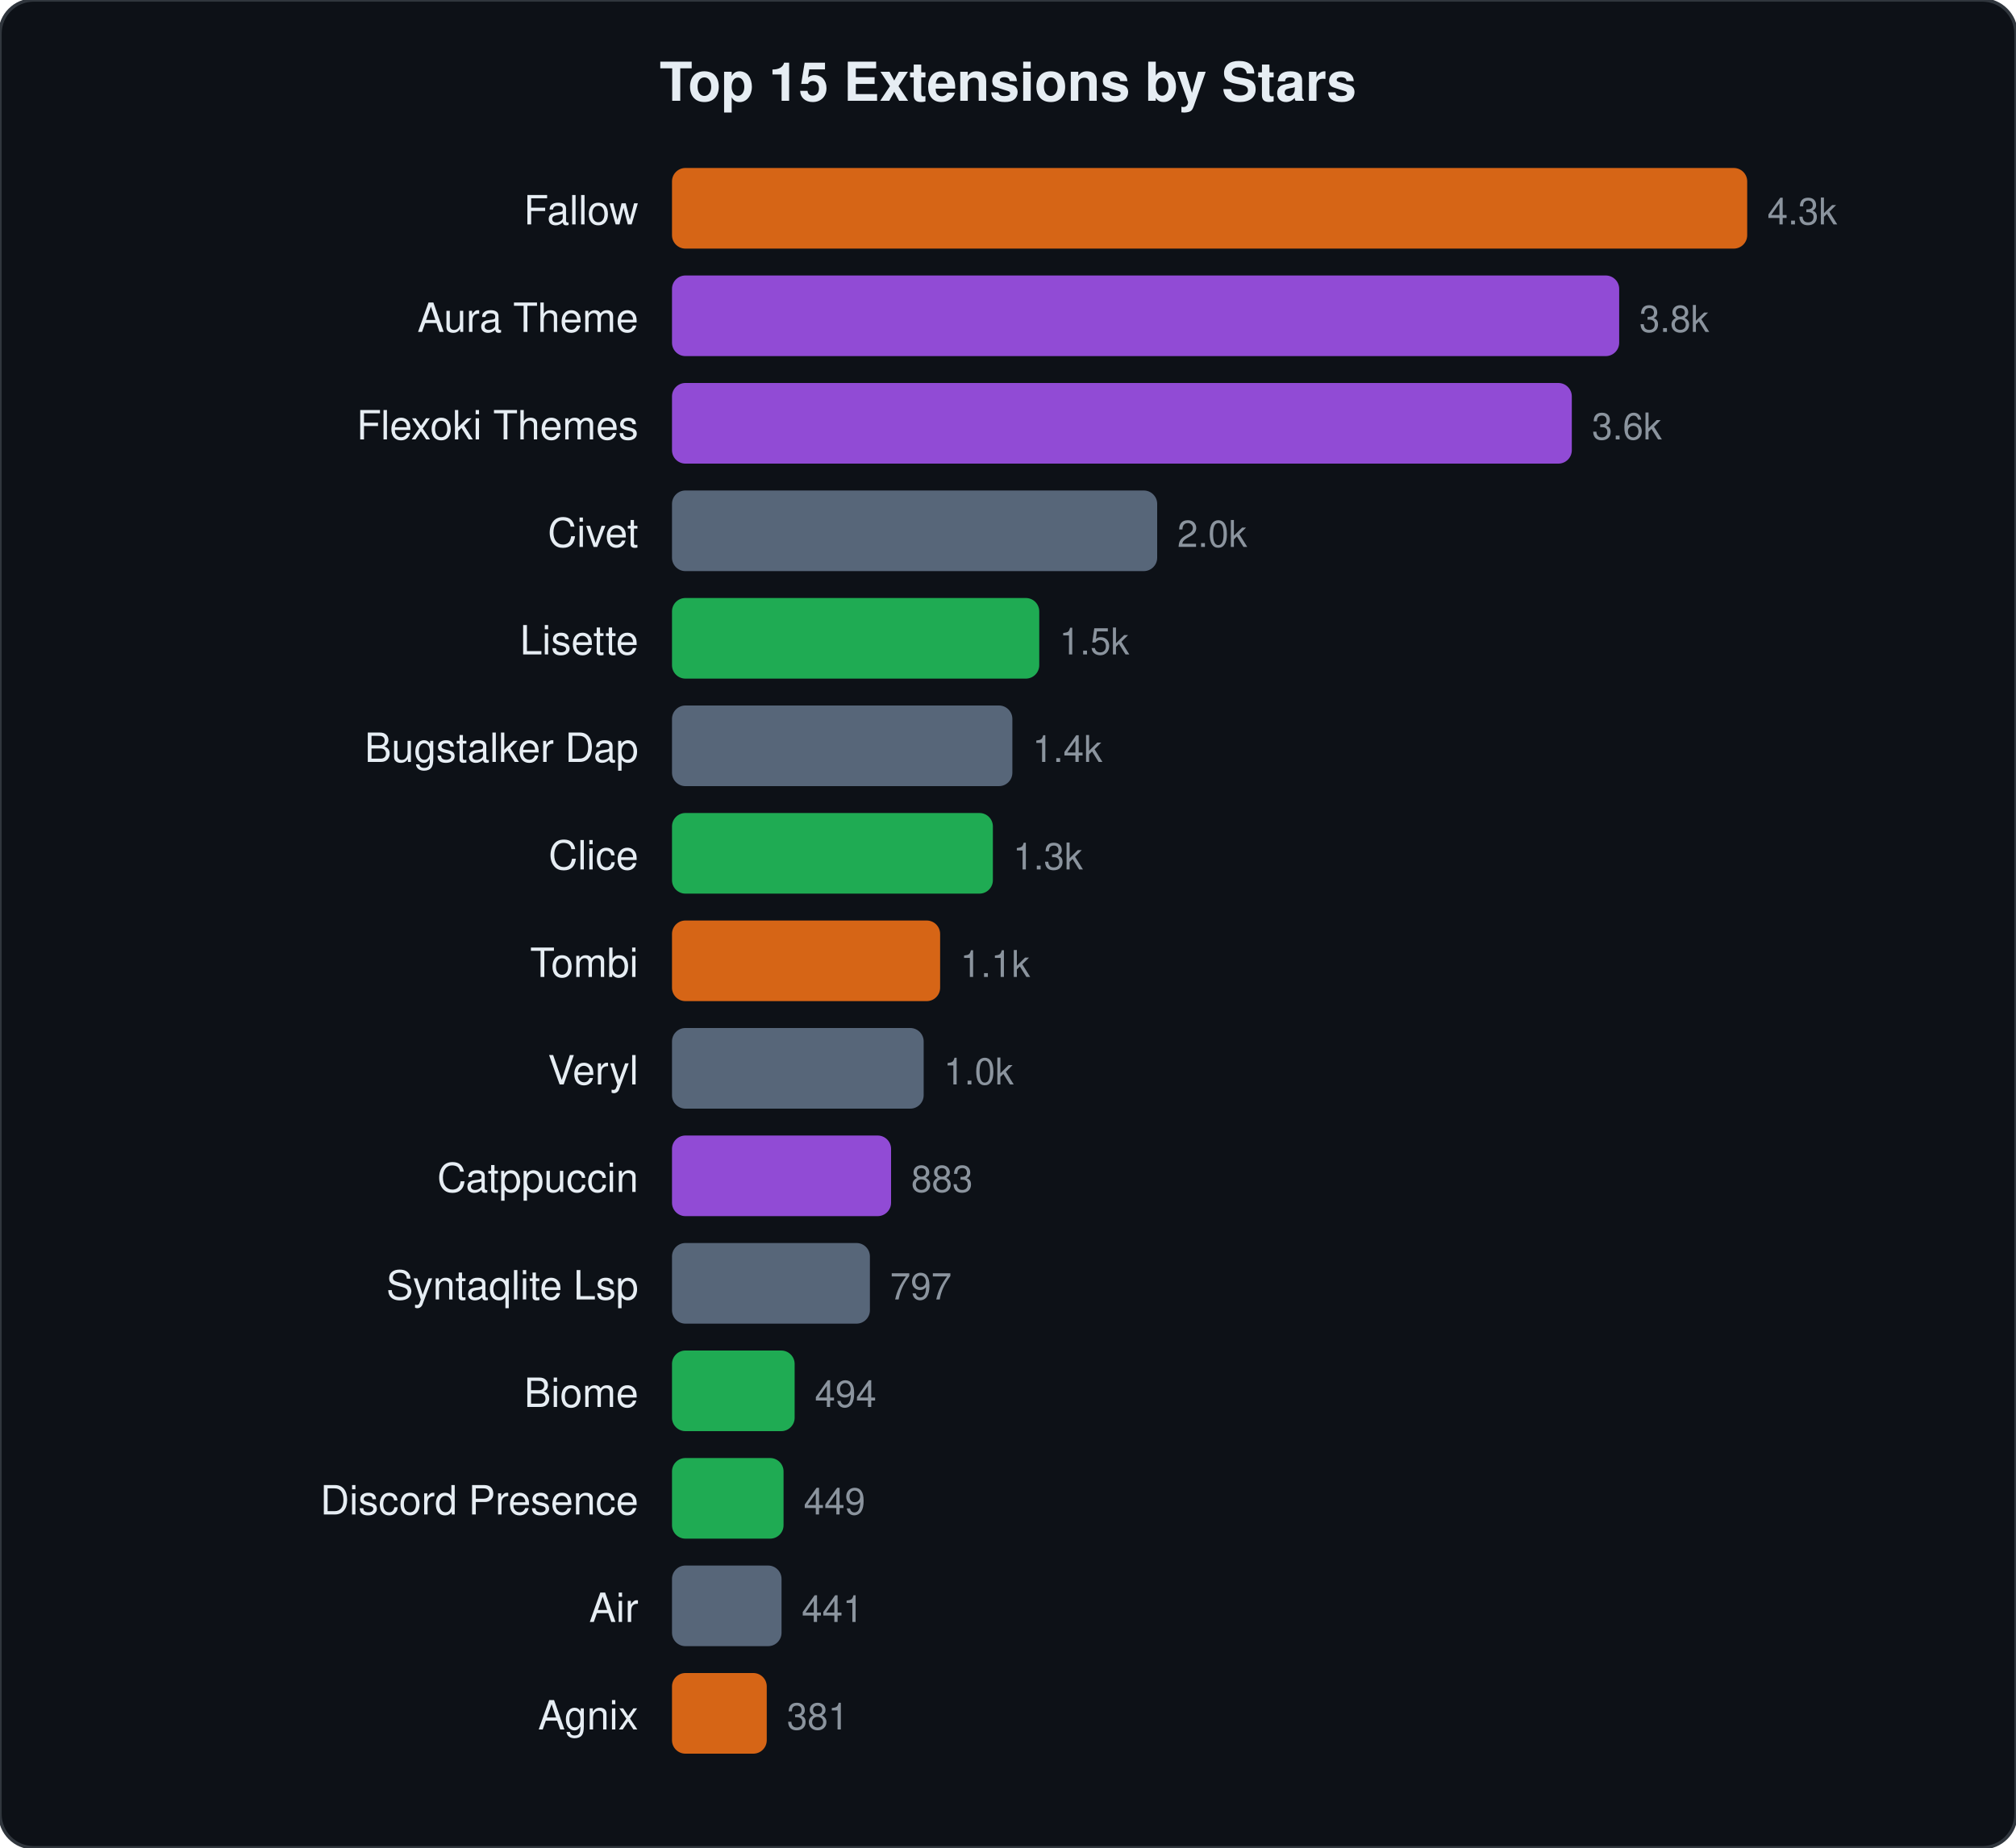
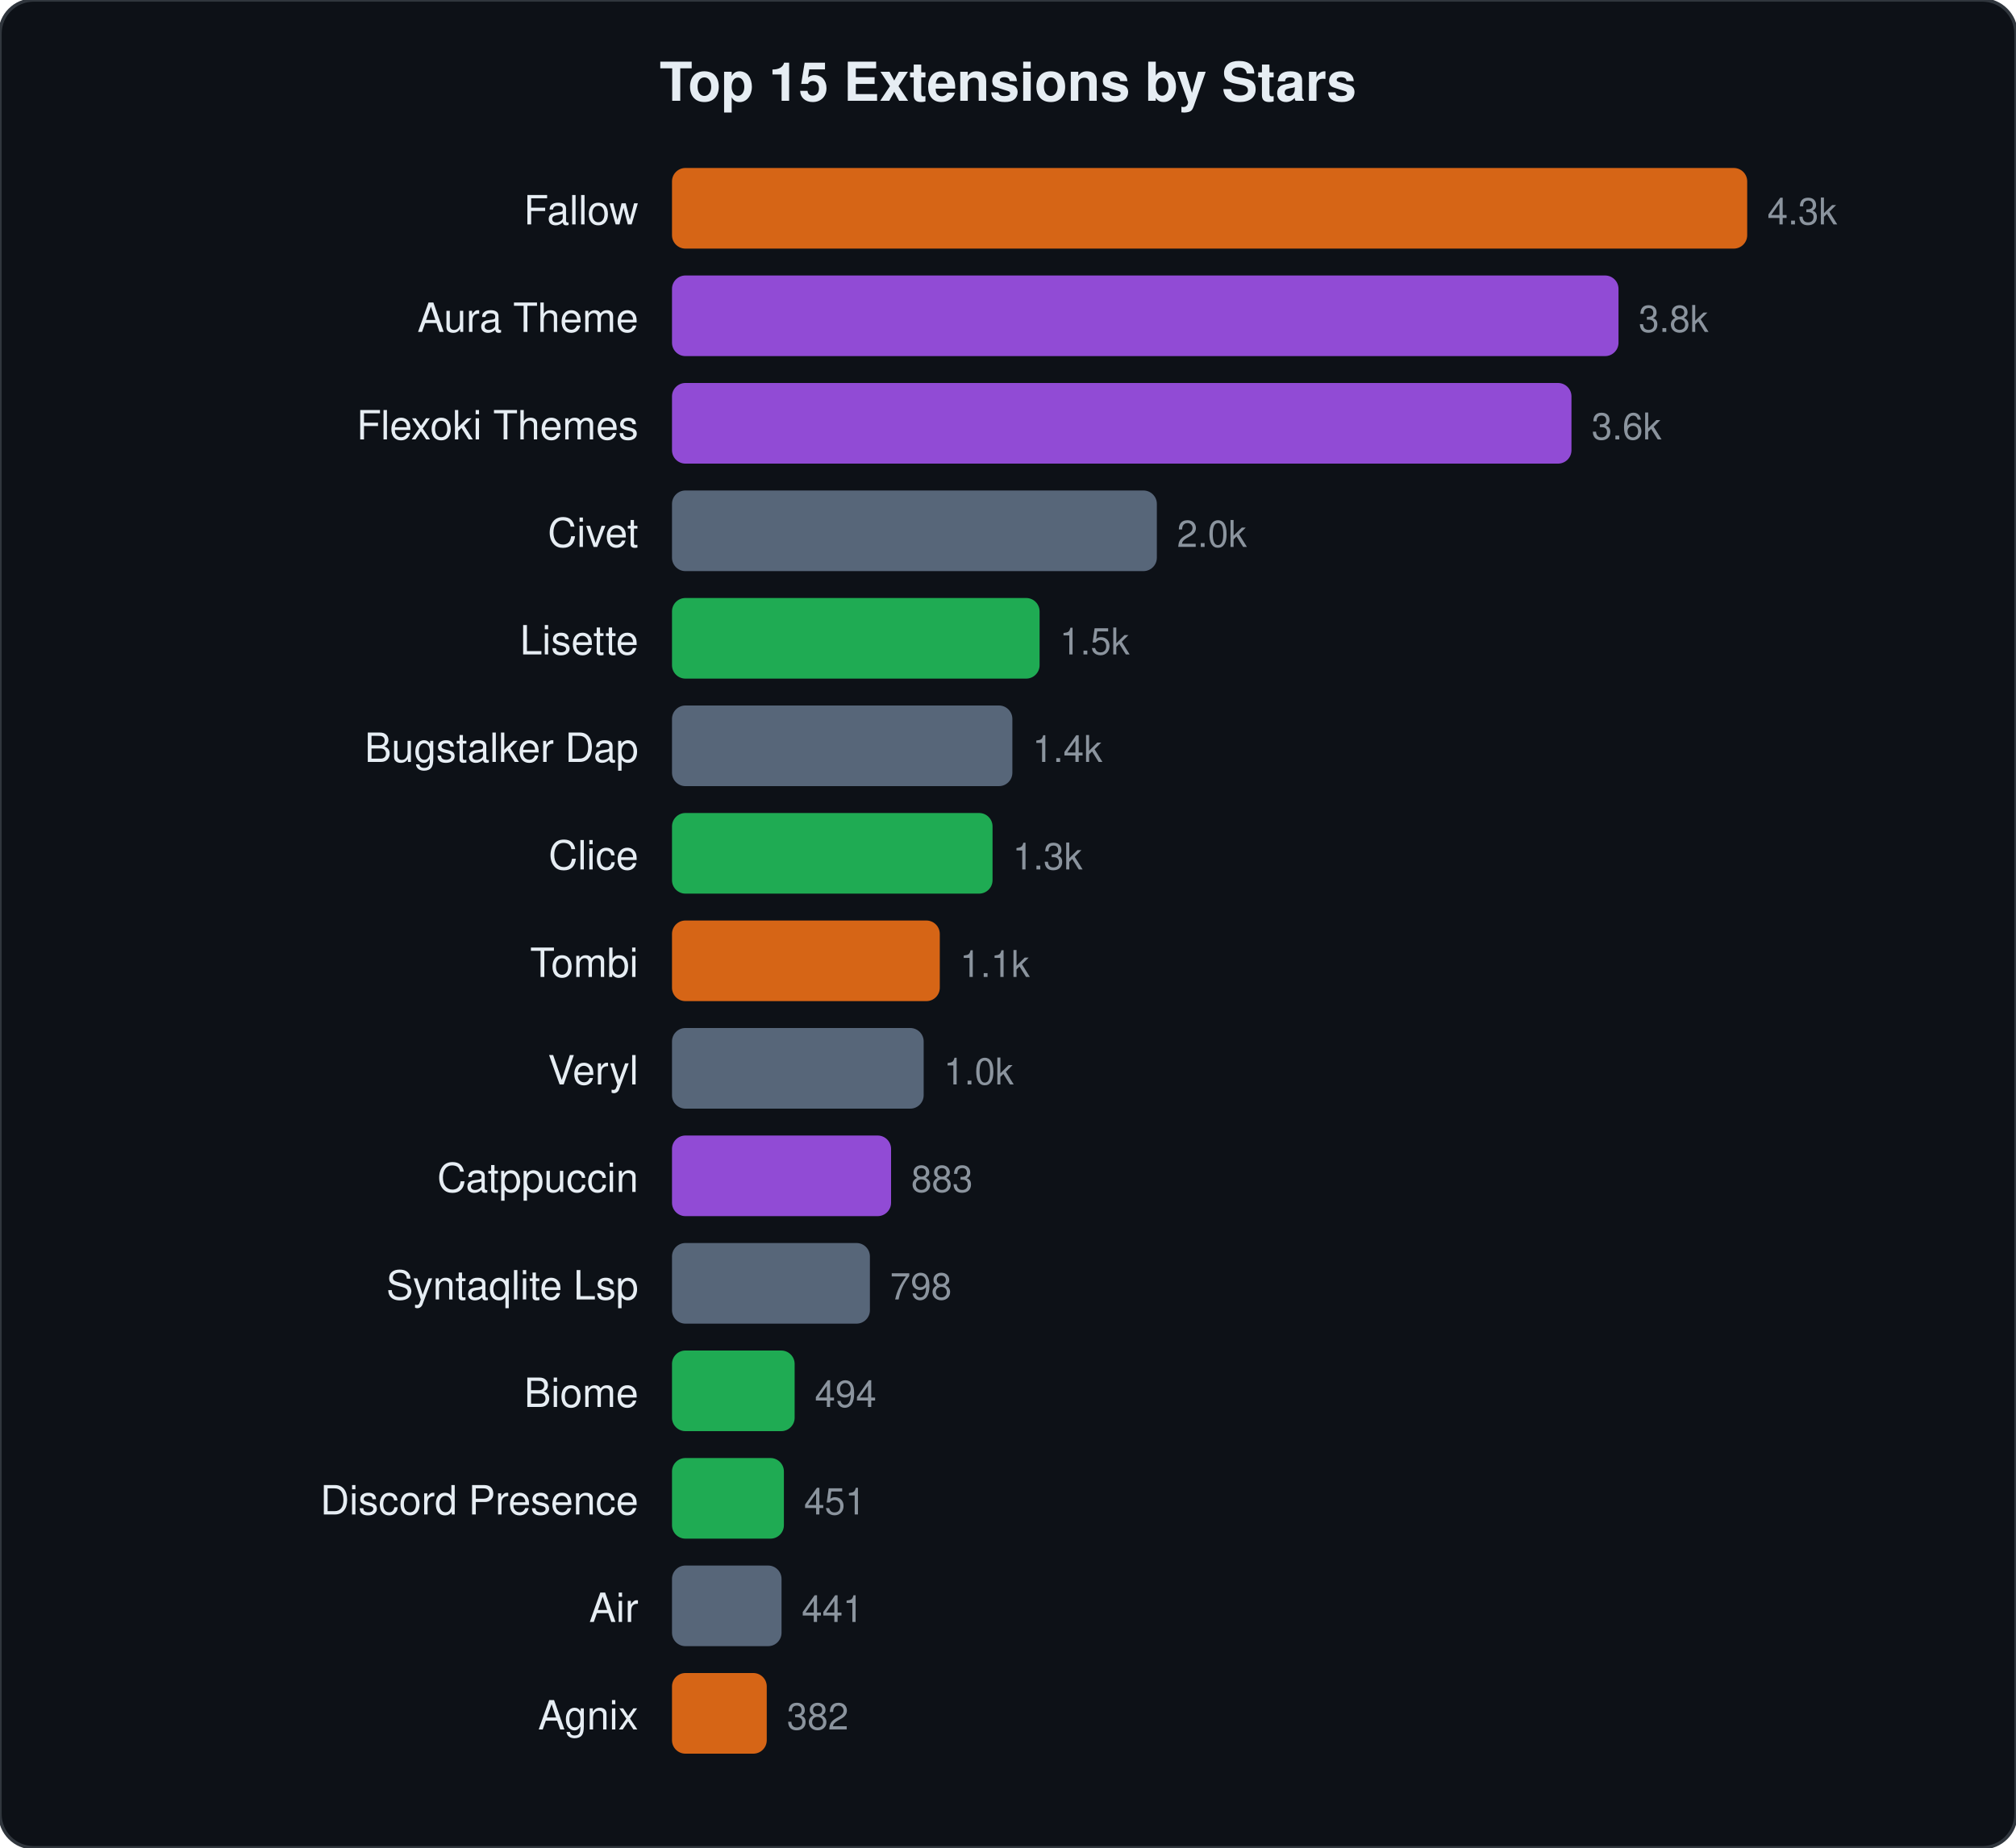
<svg xmlns="http://www.w3.org/2000/svg" viewBox="0 0 600 550" width="600" height="550">
  <style>text{font-family:-apple-system,BlinkMacSystemFont,"Segoe UI",Helvetica,Arial,sans-serif;fill:#e6edf3}.name{font-size:12px}.stars{font-size:11px;fill:#8b949e}.title{font-size:16px;font-weight:600}</style>
  <rect width="600" height="550" rx="10" fill="#0d1117" stroke="#30363d" stroke-width="1" />
  <text x="300" y="30" text-anchor="middle" class="title">Top 15 Extensions by Stars</text>
  <text x="190" y="66.8" text-anchor="end" class="name">Fallow</text>
  <rect x="200" y="50.0" width="320.0" height="24" rx="4" fill="#f97316" opacity="0.85" />
  <text x="526.0" y="66.8" class="stars">4.3k</text>
  <text x="190" y="98.8" text-anchor="end" class="name">Aura Theme</text>
-   <rect x="200" y="82.0" width="281.9" height="24" rx="4" fill="#a855f7" opacity="0.85" />
-   <text x="487.9" y="98.8" class="stars">3.8k</text>
+   <rect x="200" y="82.0" width="281.7" height="24" rx="4" fill="#a855f7" opacity="0.85" />
+   <text x="487.7" y="98.8" class="stars">3.8k</text>
  <text x="190" y="130.8" text-anchor="end" class="name">Flexoki Themes</text>
-   <rect x="200" y="114.0" width="267.8" height="24" rx="4" fill="#a855f7" opacity="0.85" />
-   <text x="473.8" y="130.8" class="stars">3.6k</text>
+   <rect x="200" y="114.0" width="267.7" height="24" rx="4" fill="#a855f7" opacity="0.85" />
+   <text x="473.7" y="130.8" class="stars">3.6k</text>
  <text x="190" y="162.8" text-anchor="end" class="name">Civet</text>
-   <rect x="200" y="146.0" width="144.4" height="24" rx="4" fill="#64748b" opacity="0.85" />
-   <text x="350.4" y="162.8" class="stars">2.0k</text>
+   <rect x="200" y="146.0" width="144.3" height="24" rx="4" fill="#64748b" opacity="0.85" />
+   <text x="350.3" y="162.8" class="stars">2.0k</text>
  <text x="190" y="194.8" text-anchor="end" class="name">Lisette</text>
-   <rect x="200" y="178.0" width="109.3" height="24" rx="4" fill="#22c55e" opacity="0.85" />
-   <text x="315.3" y="194.8" class="stars">1.5k</text>
+   <rect x="200" y="178.0" width="109.4" height="24" rx="4" fill="#22c55e" opacity="0.85" />
+   <text x="315.4" y="194.8" class="stars">1.5k</text>
  <text x="190" y="226.8" text-anchor="end" class="name">Bugstalker Dap</text>
  <rect x="200" y="210.0" width="101.3" height="24" rx="4" fill="#64748b" opacity="0.85" />
  <text x="307.3" y="226.8" class="stars">1.4k</text>
  <text x="190" y="258.8" text-anchor="end" class="name">Clice</text>
-   <rect x="200" y="242.0" width="95.5" height="24" rx="4" fill="#22c55e" opacity="0.85" />
-   <text x="301.5" y="258.8" class="stars">1.3k</text>
+   <rect x="200" y="242.0" width="95.4" height="24" rx="4" fill="#22c55e" opacity="0.85" />
+   <text x="301.4" y="258.8" class="stars">1.3k</text>
  <text x="190" y="290.8" text-anchor="end" class="name">Tombi</text>
-   <rect x="200" y="274.0" width="79.8" height="24" rx="4" fill="#f97316" opacity="0.85" />
-   <text x="285.8" y="290.8" class="stars">1.1k</text>
+   <rect x="200" y="274.0" width="79.7" height="24" rx="4" fill="#f97316" opacity="0.85" />
+   <text x="285.7" y="290.8" class="stars">1.1k</text>
  <text x="190" y="322.8" text-anchor="end" class="name">Veryl</text>
  <rect x="200" y="306.0" width="74.9" height="24" rx="4" fill="#64748b" opacity="0.85" />
  <text x="280.9" y="322.8" class="stars">1.0k</text>
  <text x="190" y="354.8" text-anchor="end" class="name">Catppuccin</text>
  <rect x="200" y="338.0" width="65.2" height="24" rx="4" fill="#a855f7" opacity="0.85" />
  <text x="271.2" y="354.8" class="stars">883</text>
  <text x="190" y="386.8" text-anchor="end" class="name">Syntaqlite Lsp</text>
  <rect x="200" y="370.0" width="58.9" height="24" rx="4" fill="#64748b" opacity="0.85" />
-   <text x="264.9" y="386.8" class="stars">797</text>
+   <text x="264.9" y="386.8" class="stars">798</text>
  <text x="190" y="418.8" text-anchor="end" class="name">Biome</text>
  <rect x="200" y="402.0" width="36.5" height="24" rx="4" fill="#22c55e" opacity="0.85" />
  <text x="242.5" y="418.8" class="stars">494</text>
  <text x="190" y="450.8" text-anchor="end" class="name">Discord Presence</text>
-   <rect x="200" y="434.0" width="33.2" height="24" rx="4" fill="#22c55e" opacity="0.85" />
-   <text x="239.2" y="450.8" class="stars">449</text>
+   <rect x="200" y="434.0" width="33.3" height="24" rx="4" fill="#22c55e" opacity="0.85" />
+   <text x="239.3" y="450.8" class="stars">451</text>
  <text x="190" y="482.8" text-anchor="end" class="name">Air</text>
  <rect x="200" y="466.0" width="32.6" height="24" rx="4" fill="#64748b" opacity="0.85" />
  <text x="238.6" y="482.8" class="stars">441</text>
  <text x="190" y="514.8" text-anchor="end" class="name">Agnix</text>
  <rect x="200" y="498.0" width="28.2" height="24" rx="4" fill="#f97316" opacity="0.85" />
-   <text x="234.2" y="514.8" class="stars">381</text>
+   <text x="234.2" y="514.8" class="stars">382</text>
</svg>
